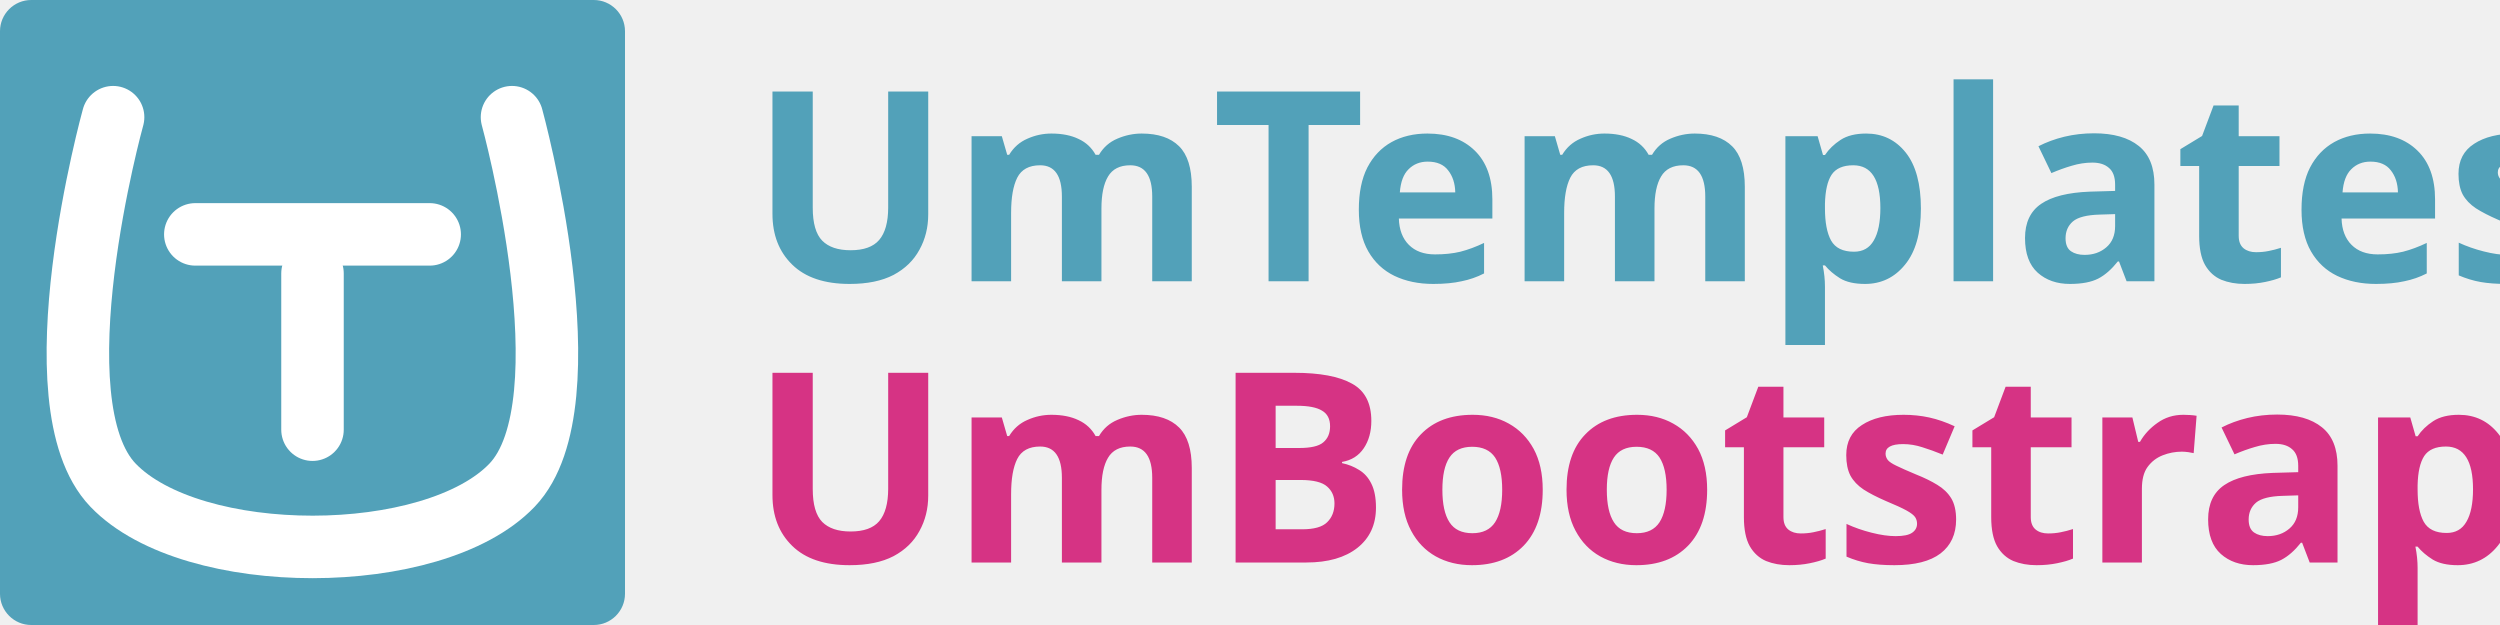
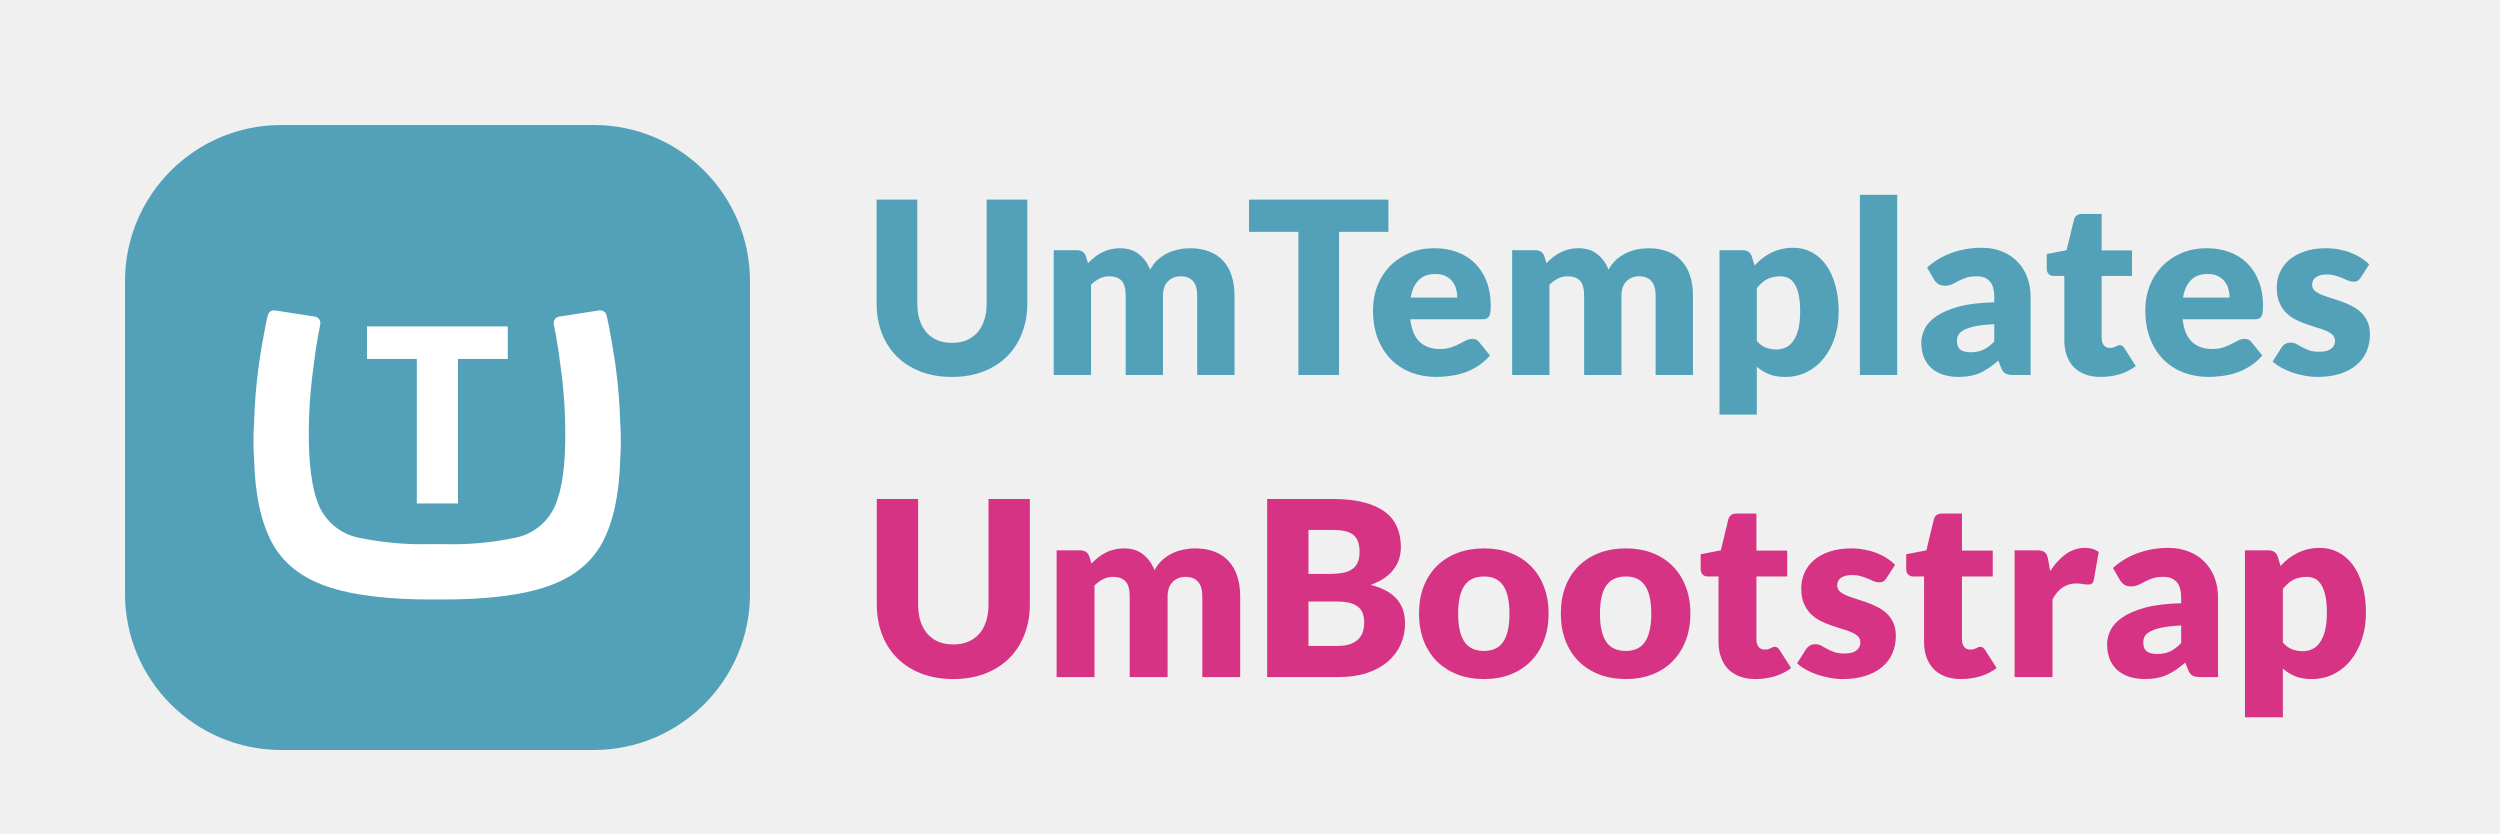
- <svg xmlns="http://www.w3.org/2000/svg" width="160" height="40" viewBox="0 0 160 40">
-   <defs>
-     <clipPath id="clip-path">
-       <rect id="Rectangle_5" data-name="Rectangle 5" width="40" height="40" />
-     </clipPath>
-     <clipPath id="clip-logo-umbootstrap">
-       <rect width="160" height="40" />
-     </clipPath>
-   </defs>
-   <g id="logo-umbootstrap" clip-path="url(#clip-logo-umbootstrap)">
-     <g id="favicon" clip-path="url(#clip-path)">
-       <rect id="Rectangle_4" data-name="Rectangle 4" width="40" height="40" rx="2" fill="#52a1b9" />
-       <path id="Path_3" data-name="Path 3" d="M1,0H16" transform="translate(11.5 15)" fill="none" stroke="#fff" stroke-linecap="round" stroke-width="4" />
-       <line id="Line_7" data-name="Line 7" y2="10" transform="translate(20 17.5)" fill="none" stroke="#fff" stroke-linecap="round" stroke-width="4" />
-       <path id="Path_2" data-name="Path 2" d="M1924.373-638s-5.073,18.277,0,23.555,20.5,5.25,25.53,0,0-23.555,0-23.555" transform="translate(-1917.135 645.5)" fill="none" stroke="#fff" stroke-linecap="round" stroke-width="4" />
-     </g>
-     <text id="UmBootstrap" transform="translate(48 36)" fill="#d63384" font-size="17" font-family="SegoeUI-Bold, Segoe UI" font-weight="700">
-       <tspan x="0" y="0">UmBootstrap</tspan>
-     </text>
-     <text id="UmTemplates" transform="translate(48 18)" fill="#52a1b9" font-size="17" font-family="SegoeUI-Bold, Segoe UI" font-weight="700">
-       <tspan x="0" y="0">UmTemplates</tspan>
-     </text>
-   </g>
+ <svg xmlns="http://www.w3.org/2000/svg" width="240" height="80" viewBox="0 0 240 80" fill="none">
+   <rect x="12" y="12" width="60" height="60" rx="15" fill="#52A1B9" />
+   <path d="M41.349 52.234C39.021 52.302 36.694 52.093 34.416 51.613C33.587 51.444 32.811 51.079 32.152 50.55C31.494 50.02 30.971 49.34 30.628 48.567C29.95 47.003 29.622 44.59 29.644 41.329C29.656 39.625 29.763 37.923 29.964 36.231C30.159 34.583 30.354 33.225 30.549 32.157L30.755 31.095C30.758 31.064 30.758 31.033 30.755 31.002C30.755 30.858 30.704 30.719 30.612 30.609C30.52 30.499 30.393 30.425 30.252 30.399L26.382 29.796H26.298C26.161 29.797 26.029 29.844 25.922 29.929C25.814 30.014 25.738 30.133 25.706 30.266C25.64 30.512 25.602 30.698 25.486 31.288C25.264 32.428 25.06 33.539 24.832 35.16C24.594 36.92 24.448 38.691 24.397 40.467C24.312 41.703 24.312 42.945 24.397 44.182C24.488 47.463 25.052 50.086 26.088 52.05C27.124 54.013 28.878 55.425 31.352 56.285C33.825 57.147 37.271 57.569 41.688 57.551H42.244C46.667 57.569 50.112 57.147 52.581 56.285C55.049 55.423 56.804 54.011 57.845 52.05C58.881 50.086 59.445 47.463 59.537 44.182C59.62 42.945 59.62 41.704 59.537 40.467C59.485 38.691 59.339 36.92 59.1 35.16C58.873 33.56 58.668 32.452 58.448 31.288C58.325 30.698 58.293 30.514 58.226 30.266C58.195 30.132 58.12 30.013 58.012 29.927C57.905 29.842 57.772 29.796 57.634 29.796H57.535L53.665 30.399C53.522 30.422 53.393 30.496 53.3 30.607C53.206 30.717 53.156 30.857 53.157 31.002C53.154 31.033 53.154 31.064 53.157 31.095L53.361 32.157C53.556 33.228 53.753 34.587 53.953 36.231C54.151 37.924 54.256 39.626 54.268 41.329C54.3 44.584 53.972 46.995 53.283 48.561C52.943 49.333 52.424 50.012 51.769 50.543C51.114 51.074 50.341 51.441 49.516 51.613C47.239 52.095 44.913 52.305 42.588 52.238L41.349 52.234Z" fill="white" />
+   <path d="M48.743 31.335V34.462H43.96V48.333H40.016V34.462H35.233V31.335H48.743Z" fill="white" />
+   <path d="M91.389 32.915C91.913 32.915 92.379 32.83 92.788 32.66C93.204 32.483 93.554 32.233 93.839 31.909C94.124 31.586 94.34 31.193 94.486 30.731C94.64 30.261 94.717 29.729 94.717 29.136V19.164H98.623V29.136C98.623 30.168 98.454 31.116 98.115 31.979C97.783 32.842 97.306 33.585 96.682 34.209C96.058 34.833 95.299 35.318 94.405 35.665C93.512 36.012 92.506 36.185 91.389 36.185C90.265 36.185 89.255 36.012 88.362 35.665C87.468 35.318 86.709 34.833 86.085 34.209C85.461 33.585 84.984 32.842 84.652 31.979C84.321 31.116 84.156 30.168 84.156 29.136V19.164H88.061V29.124C88.061 29.718 88.135 30.249 88.281 30.719C88.435 31.181 88.654 31.578 88.94 31.909C89.225 32.233 89.571 32.483 89.98 32.66C90.396 32.83 90.865 32.915 91.389 32.915ZM101.156 36V24.017H103.374C103.598 24.017 103.783 24.067 103.929 24.167C104.083 24.267 104.191 24.418 104.253 24.618L104.449 25.265C104.649 25.057 104.857 24.868 105.073 24.699C105.289 24.521 105.52 24.371 105.766 24.248C106.021 24.117 106.29 24.017 106.575 23.948C106.868 23.87 107.188 23.832 107.534 23.832C108.259 23.832 108.856 24.021 109.326 24.398C109.803 24.768 110.165 25.265 110.412 25.889C110.612 25.519 110.855 25.203 111.14 24.941C111.433 24.679 111.745 24.468 112.076 24.306C112.415 24.144 112.769 24.025 113.139 23.948C113.516 23.87 113.89 23.832 114.26 23.832C114.945 23.832 115.554 23.936 116.086 24.144C116.617 24.344 117.06 24.641 117.414 25.034C117.777 25.419 118.05 25.897 118.235 26.467C118.42 27.029 118.512 27.668 118.512 28.385V36H114.93V28.385C114.93 27.145 114.398 26.524 113.335 26.524C112.85 26.524 112.446 26.686 112.122 27.01C111.806 27.326 111.648 27.784 111.648 28.385V36H108.066V28.385C108.066 27.699 107.931 27.218 107.662 26.94C107.392 26.663 106.995 26.524 106.471 26.524C106.148 26.524 105.84 26.598 105.547 26.744C105.262 26.89 104.992 27.087 104.738 27.333V36H101.156ZM133.288 19.164V22.26H128.55V36H124.644V22.26H119.906V19.164H133.288ZM137.726 23.832C138.519 23.832 139.243 23.955 139.898 24.202C140.561 24.448 141.127 24.806 141.597 25.276C142.074 25.746 142.444 26.324 142.706 27.01C142.976 27.688 143.111 28.458 143.111 29.321C143.111 29.59 143.099 29.81 143.076 29.98C143.053 30.149 143.01 30.284 142.949 30.384C142.887 30.484 142.802 30.553 142.695 30.592C142.594 30.631 142.463 30.65 142.302 30.65H135.391C135.507 31.651 135.811 32.379 136.304 32.834C136.797 33.281 137.433 33.504 138.211 33.504C138.627 33.504 138.985 33.454 139.286 33.354C139.586 33.254 139.852 33.142 140.083 33.019C140.322 32.895 140.538 32.784 140.73 32.684C140.93 32.583 141.138 32.533 141.354 32.533C141.639 32.533 141.855 32.637 142.001 32.845L143.041 34.128C142.671 34.552 142.271 34.898 141.839 35.168C141.416 35.43 140.977 35.638 140.522 35.792C140.075 35.938 139.625 36.038 139.17 36.092C138.723 36.154 138.296 36.185 137.887 36.185C137.048 36.185 136.258 36.05 135.519 35.78C134.787 35.503 134.143 35.095 133.589 34.556C133.042 34.016 132.607 33.346 132.283 32.545C131.967 31.744 131.809 30.812 131.809 29.748C131.809 28.947 131.944 28.188 132.214 27.472C132.491 26.756 132.884 26.128 133.392 25.588C133.908 25.049 134.529 24.622 135.253 24.306C135.985 23.99 136.809 23.832 137.726 23.832ZM137.795 26.305C137.109 26.305 136.574 26.501 136.189 26.894C135.804 27.279 135.549 27.838 135.426 28.57H139.898C139.898 28.285 139.86 28.007 139.783 27.738C139.713 27.468 139.594 27.229 139.424 27.021C139.263 26.806 139.047 26.632 138.777 26.501C138.508 26.37 138.18 26.305 137.795 26.305ZM145.166 36V24.017H147.385C147.608 24.017 147.793 24.067 147.94 24.167C148.094 24.267 148.201 24.418 148.263 24.618L148.46 25.265C148.66 25.057 148.868 24.868 149.084 24.699C149.299 24.521 149.53 24.371 149.777 24.248C150.031 24.117 150.301 24.017 150.586 23.948C150.878 23.87 151.198 23.832 151.545 23.832C152.269 23.832 152.866 24.021 153.336 24.398C153.814 24.768 154.176 25.265 154.422 25.889C154.622 25.519 154.865 25.203 155.15 24.941C155.443 24.679 155.755 24.468 156.086 24.306C156.425 24.144 156.78 24.025 157.149 23.948C157.527 23.87 157.9 23.832 158.27 23.832C158.956 23.832 159.564 23.936 160.096 24.144C160.628 24.344 161.07 24.641 161.425 25.034C161.787 25.419 162.06 25.897 162.245 26.467C162.43 27.029 162.523 27.668 162.523 28.385V36H158.94V28.385C158.94 27.145 158.409 26.524 157.346 26.524C156.86 26.524 156.456 26.686 156.132 27.01C155.817 27.326 155.659 27.784 155.659 28.385V36H152.076V28.385C152.076 27.699 151.942 27.218 151.672 26.94C151.402 26.663 151.006 26.524 150.482 26.524C150.158 26.524 149.85 26.598 149.557 26.744C149.272 26.89 149.003 27.087 148.748 27.333V36H145.166ZM165.072 39.802V24.017H167.291C167.515 24.017 167.699 24.067 167.846 24.167C168 24.267 168.108 24.418 168.169 24.618L168.435 25.496C168.666 25.242 168.913 25.011 169.175 24.803C169.444 24.595 169.729 24.418 170.03 24.271C170.338 24.117 170.665 23.998 171.012 23.913C171.366 23.828 171.752 23.786 172.168 23.786C172.792 23.786 173.369 23.924 173.901 24.202C174.432 24.479 174.891 24.88 175.276 25.404C175.661 25.927 175.962 26.571 176.177 27.333C176.401 28.088 176.512 28.947 176.512 29.91C176.512 30.812 176.385 31.644 176.131 32.406C175.885 33.169 175.534 33.831 175.08 34.394C174.633 34.956 174.093 35.395 173.462 35.711C172.838 36.027 172.144 36.185 171.382 36.185C170.758 36.185 170.234 36.096 169.81 35.919C169.387 35.742 169.001 35.503 168.655 35.203V39.802H165.072ZM170.92 26.524C170.658 26.524 170.419 26.551 170.203 26.605C169.995 26.652 169.799 26.721 169.614 26.813C169.437 26.906 169.271 27.025 169.117 27.172C168.963 27.31 168.809 27.472 168.655 27.657V32.741C168.924 33.042 169.217 33.254 169.533 33.377C169.849 33.492 170.18 33.55 170.527 33.55C170.858 33.55 171.162 33.485 171.44 33.354C171.717 33.223 171.956 33.015 172.156 32.73C172.364 32.437 172.526 32.06 172.641 31.597C172.757 31.135 172.815 30.573 172.815 29.91C172.815 29.279 172.768 28.747 172.676 28.316C172.584 27.884 172.453 27.538 172.283 27.276C172.121 27.006 171.925 26.813 171.694 26.698C171.463 26.582 171.205 26.524 170.92 26.524ZM182.131 18.701V36H178.549V18.701H182.131ZM193.298 36C192.959 36 192.701 35.954 192.523 35.861C192.354 35.769 192.211 35.576 192.096 35.284L191.842 34.625C191.541 34.879 191.252 35.102 190.975 35.295C190.698 35.488 190.409 35.653 190.108 35.792C189.816 35.923 189.5 36.019 189.161 36.081C188.829 36.15 188.46 36.185 188.051 36.185C187.504 36.185 187.008 36.116 186.561 35.977C186.114 35.831 185.733 35.619 185.417 35.341C185.109 35.064 184.87 34.721 184.7 34.313C184.531 33.897 184.446 33.419 184.446 32.88C184.446 32.456 184.554 32.021 184.77 31.574C184.985 31.127 185.359 30.723 185.89 30.361C186.422 29.991 187.138 29.683 188.04 29.436C188.941 29.19 190.077 29.051 191.449 29.02V28.512C191.449 27.811 191.302 27.306 191.01 26.998C190.725 26.682 190.316 26.524 189.785 26.524C189.361 26.524 189.014 26.571 188.745 26.663C188.475 26.756 188.232 26.86 188.017 26.975C187.809 27.091 187.605 27.195 187.404 27.287C187.204 27.38 186.965 27.426 186.688 27.426C186.441 27.426 186.229 27.368 186.052 27.252C185.883 27.129 185.748 26.979 185.648 26.802L185.001 25.681C185.725 25.041 186.526 24.568 187.404 24.26C188.29 23.944 189.238 23.786 190.247 23.786C190.971 23.786 191.622 23.905 192.2 24.144C192.785 24.375 193.278 24.703 193.679 25.126C194.087 25.542 194.399 26.039 194.615 26.617C194.831 27.195 194.938 27.826 194.938 28.512V36H193.298ZM189.184 33.816C189.646 33.816 190.05 33.735 190.397 33.573C190.744 33.412 191.094 33.15 191.449 32.788V31.124C190.732 31.154 190.143 31.216 189.681 31.308C189.218 31.401 188.853 31.516 188.583 31.655C188.313 31.794 188.125 31.952 188.017 32.129C187.917 32.306 187.866 32.499 187.866 32.707C187.866 33.115 187.978 33.404 188.202 33.573C188.425 33.735 188.752 33.816 189.184 33.816ZM201.688 36.185C201.118 36.185 200.614 36.104 200.175 35.942C199.743 35.773 199.377 35.538 199.077 35.237C198.784 34.929 198.561 34.559 198.407 34.128C198.253 33.697 198.175 33.215 198.175 32.684V26.49H197.159C196.974 26.49 196.816 26.432 196.685 26.316C196.554 26.193 196.488 26.016 196.488 25.785V24.387L198.395 24.017L199.1 21.093C199.192 20.724 199.454 20.539 199.886 20.539H201.758V24.04H204.67V26.49H201.758V32.441C201.758 32.718 201.823 32.949 201.954 33.134C202.093 33.311 202.289 33.4 202.543 33.4C202.674 33.4 202.782 33.388 202.867 33.365C202.959 33.334 203.037 33.304 203.098 33.273C203.167 33.234 203.229 33.204 203.283 33.18C203.345 33.15 203.414 33.134 203.491 33.134C203.599 33.134 203.684 33.161 203.745 33.215C203.815 33.261 203.884 33.338 203.953 33.446L205.039 35.145C204.577 35.492 204.057 35.754 203.479 35.931C202.902 36.1 202.305 36.185 201.688 36.185ZM211.866 23.832C212.66 23.832 213.384 23.955 214.039 24.202C214.701 24.448 215.267 24.806 215.737 25.276C216.215 25.746 216.585 26.324 216.847 27.01C217.116 27.688 217.251 28.458 217.251 29.321C217.251 29.59 217.24 29.81 217.217 29.98C217.193 30.149 217.151 30.284 217.089 30.384C217.028 30.484 216.943 30.553 216.835 30.592C216.735 30.631 216.604 30.65 216.442 30.65H209.532C209.648 31.651 209.952 32.379 210.445 32.834C210.938 33.281 211.574 33.504 212.352 33.504C212.768 33.504 213.126 33.454 213.426 33.354C213.727 33.254 213.993 33.142 214.224 33.019C214.462 32.895 214.678 32.784 214.871 32.684C215.071 32.583 215.279 32.533 215.495 32.533C215.78 32.533 215.995 32.637 216.142 32.845L217.182 34.128C216.812 34.552 216.411 34.898 215.98 35.168C215.556 35.43 215.117 35.638 214.663 35.792C214.216 35.938 213.765 36.038 213.311 36.092C212.864 36.154 212.436 36.185 212.028 36.185C211.188 36.185 210.399 36.05 209.659 35.78C208.927 35.503 208.284 35.095 207.729 34.556C207.182 34.016 206.747 33.346 206.424 32.545C206.108 31.744 205.95 30.812 205.95 29.748C205.95 28.947 206.085 28.188 206.354 27.472C206.632 26.756 207.025 26.128 207.533 25.588C208.049 25.049 208.669 24.622 209.393 24.306C210.125 23.99 210.95 23.832 211.866 23.832ZM211.936 26.305C211.25 26.305 210.715 26.501 210.329 26.894C209.944 27.279 209.69 27.838 209.567 28.57H214.039C214.039 28.285 214 28.007 213.923 27.738C213.854 27.468 213.734 27.229 213.565 27.021C213.403 26.806 213.187 26.632 212.918 26.501C212.648 26.37 212.321 26.305 211.936 26.305ZM226.633 26.64C226.541 26.786 226.44 26.89 226.333 26.952C226.232 27.014 226.101 27.044 225.94 27.044C225.77 27.044 225.601 27.01 225.431 26.94C225.262 26.863 225.077 26.782 224.877 26.698C224.684 26.613 224.464 26.536 224.218 26.467C223.971 26.39 223.69 26.351 223.374 26.351C222.92 26.351 222.569 26.44 222.323 26.617C222.084 26.786 221.965 27.025 221.965 27.333C221.965 27.557 222.042 27.742 222.196 27.888C222.357 28.034 222.569 28.165 222.831 28.281C223.093 28.389 223.39 28.493 223.721 28.593C224.052 28.693 224.391 28.805 224.738 28.928C225.085 29.051 225.424 29.198 225.755 29.367C226.086 29.529 226.383 29.733 226.645 29.98C226.907 30.218 227.115 30.511 227.269 30.858C227.43 31.204 227.511 31.62 227.511 32.106C227.511 32.699 227.403 33.246 227.188 33.747C226.972 34.247 226.648 34.679 226.217 35.041C225.793 35.403 225.266 35.684 224.634 35.884C224.01 36.085 223.29 36.185 222.473 36.185C222.065 36.185 221.656 36.146 221.248 36.069C220.84 35.992 220.443 35.888 220.058 35.757C219.68 35.626 219.33 35.472 219.006 35.295C218.683 35.11 218.405 34.914 218.174 34.706L219.006 33.388C219.107 33.234 219.226 33.115 219.365 33.03C219.503 32.938 219.684 32.892 219.908 32.892C220.116 32.892 220.301 32.938 220.462 33.03C220.632 33.123 220.813 33.223 221.005 33.331C221.198 33.438 221.421 33.539 221.676 33.631C221.938 33.724 222.265 33.77 222.658 33.77C222.935 33.77 223.17 33.743 223.363 33.689C223.555 33.627 223.709 33.546 223.825 33.446C223.941 33.346 224.025 33.234 224.079 33.111C224.133 32.988 224.16 32.861 224.16 32.73C224.16 32.491 224.079 32.294 223.917 32.14C223.756 31.986 223.544 31.855 223.282 31.748C223.02 31.632 222.72 31.528 222.381 31.436C222.049 31.335 221.71 31.224 221.364 31.1C221.017 30.977 220.674 30.831 220.335 30.661C220.004 30.484 219.707 30.265 219.445 30.003C219.184 29.733 218.972 29.406 218.81 29.02C218.648 28.635 218.567 28.169 218.567 27.622C218.567 27.114 218.664 26.632 218.856 26.178C219.056 25.716 219.353 25.311 219.746 24.964C220.139 24.618 220.632 24.344 221.225 24.144C221.818 23.936 222.512 23.832 223.305 23.832C223.736 23.832 224.152 23.87 224.553 23.948C224.961 24.025 225.343 24.132 225.697 24.271C226.051 24.41 226.375 24.575 226.668 24.768C226.96 24.953 227.219 25.157 227.442 25.38L226.633 26.64Z" fill="#52A1B9" />
+   <path d="M91.519 61.867C92.05 61.867 92.524 61.781 92.938 61.609C93.361 61.429 93.717 61.175 94.006 60.846C94.296 60.518 94.515 60.119 94.663 59.65C94.82 59.172 94.898 58.633 94.898 58.03V47.904H98.864V58.03C98.864 59.078 98.692 60.041 98.347 60.917C98.011 61.793 97.526 62.548 96.893 63.181C96.259 63.815 95.488 64.308 94.581 64.66C93.674 65.012 92.653 65.188 91.519 65.188C90.376 65.188 89.352 65.012 88.444 64.66C87.537 64.308 86.766 63.815 86.133 63.181C85.499 62.548 85.014 61.793 84.678 60.917C84.341 60.041 84.173 59.078 84.173 58.03V47.904H88.139V58.019C88.139 58.621 88.214 59.161 88.362 59.638C88.519 60.107 88.742 60.51 89.031 60.846C89.32 61.175 89.672 61.429 90.087 61.609C90.51 61.781 90.987 61.867 91.519 61.867ZM101.435 65V52.832H103.688C103.915 52.832 104.103 52.883 104.252 52.985C104.408 53.087 104.517 53.239 104.58 53.442L104.78 54.099C104.983 53.888 105.194 53.697 105.413 53.525C105.632 53.345 105.867 53.192 106.117 53.067C106.375 52.934 106.649 52.832 106.939 52.762C107.236 52.684 107.56 52.645 107.912 52.645C108.648 52.645 109.254 52.836 109.731 53.219C110.216 53.595 110.584 54.099 110.834 54.733C111.037 54.358 111.284 54.037 111.573 53.771C111.871 53.505 112.187 53.29 112.524 53.126C112.868 52.961 113.228 52.84 113.603 52.762C113.986 52.684 114.366 52.645 114.741 52.645C115.438 52.645 116.056 52.75 116.595 52.961C117.135 53.165 117.585 53.466 117.945 53.865C118.312 54.256 118.59 54.741 118.778 55.32C118.965 55.891 119.059 56.54 119.059 57.268V65H115.422V57.268C115.422 56.008 114.882 55.379 113.803 55.379C113.31 55.379 112.899 55.543 112.571 55.871C112.25 56.192 112.09 56.657 112.09 57.268V65H108.452V57.268C108.452 56.571 108.315 56.083 108.041 55.801C107.768 55.519 107.365 55.379 106.833 55.379C106.504 55.379 106.191 55.453 105.894 55.601C105.605 55.75 105.331 55.95 105.073 56.2V65H101.435ZM121.648 65V47.904H127.938C129.119 47.904 130.124 48.014 130.953 48.233C131.782 48.452 132.459 48.761 132.983 49.16C133.507 49.559 133.887 50.044 134.121 50.615C134.364 51.186 134.485 51.823 134.485 52.527C134.485 52.91 134.43 53.282 134.321 53.642C134.211 53.994 134.039 54.326 133.804 54.639C133.57 54.952 133.269 55.238 132.901 55.496C132.533 55.746 132.091 55.965 131.575 56.153C132.701 56.427 133.535 56.873 134.074 57.49C134.614 58.101 134.884 58.887 134.884 59.849C134.884 60.576 134.743 61.253 134.461 61.879C134.18 62.505 133.765 63.052 133.218 63.522C132.678 63.983 132.009 64.347 131.211 64.613C130.413 64.871 129.502 65 128.477 65H121.648ZM125.614 57.749V62.008H128.407C128.931 62.008 129.357 61.941 129.686 61.809C130.022 61.675 130.284 61.503 130.472 61.292C130.66 61.081 130.789 60.842 130.859 60.576C130.93 60.31 130.965 60.041 130.965 59.767C130.965 59.454 130.922 59.172 130.836 58.922C130.758 58.672 130.617 58.461 130.413 58.288C130.218 58.116 129.956 57.983 129.627 57.889C129.299 57.796 128.884 57.749 128.383 57.749H125.614ZM125.614 55.097H127.679C128.118 55.097 128.513 55.066 128.865 55.003C129.217 54.94 129.514 54.831 129.756 54.674C130.007 54.518 130.194 54.303 130.32 54.029C130.452 53.755 130.519 53.411 130.519 52.996C130.519 52.59 130.468 52.253 130.366 51.987C130.265 51.714 130.108 51.495 129.897 51.33C129.686 51.166 129.416 51.049 129.087 50.978C128.767 50.908 128.383 50.873 127.938 50.873H125.614V55.097ZM142.47 52.645C143.393 52.645 144.234 52.789 144.992 53.079C145.751 53.368 146.4 53.783 146.94 54.322C147.488 54.862 147.91 55.519 148.207 56.294C148.512 57.06 148.665 57.925 148.665 58.887C148.665 59.857 148.512 60.733 148.207 61.515C147.91 62.289 147.488 62.95 146.94 63.498C146.4 64.038 145.751 64.456 144.992 64.754C144.234 65.043 143.393 65.188 142.47 65.188C141.539 65.188 140.69 65.043 139.923 64.754C139.165 64.456 138.508 64.038 137.952 63.498C137.405 62.95 136.978 62.289 136.673 61.515C136.376 60.733 136.227 59.857 136.227 58.887C136.227 57.925 136.376 57.06 136.673 56.294C136.978 55.519 137.405 54.862 137.952 54.322C138.508 53.783 139.165 53.368 139.923 53.079C140.69 52.789 141.539 52.645 142.47 52.645ZM142.47 62.489C143.307 62.489 143.921 62.196 144.312 61.609C144.711 61.014 144.91 60.115 144.91 58.91C144.91 57.706 144.711 56.81 144.312 56.223C143.921 55.637 143.307 55.343 142.47 55.343C141.609 55.343 140.979 55.637 140.581 56.223C140.182 56.81 139.982 57.706 139.982 58.91C139.982 60.115 140.182 61.014 140.581 61.609C140.979 62.196 141.609 62.489 142.47 62.489ZM156.082 52.645C157.005 52.645 157.846 52.789 158.605 53.079C159.364 53.368 160.013 53.783 160.553 54.322C161.1 54.862 161.523 55.519 161.82 56.294C162.125 57.06 162.278 57.925 162.278 58.887C162.278 59.857 162.125 60.733 161.82 61.515C161.523 62.289 161.1 62.95 160.553 63.498C160.013 64.038 159.364 64.456 158.605 64.754C157.846 65.043 157.005 65.188 156.082 65.188C155.152 65.188 154.303 65.043 153.536 64.754C152.777 64.456 152.12 64.038 151.565 63.498C151.017 62.95 150.591 62.289 150.286 61.515C149.989 60.733 149.84 59.857 149.84 58.887C149.84 57.925 149.989 57.06 150.286 56.294C150.591 55.519 151.017 54.862 151.565 54.322C152.12 53.783 152.777 53.368 153.536 53.079C154.303 52.789 155.152 52.645 156.082 52.645ZM156.082 62.489C156.919 62.489 157.533 62.196 157.925 61.609C158.324 61.014 158.523 60.115 158.523 58.91C158.523 57.706 158.324 56.81 157.925 56.223C157.533 55.637 156.919 55.343 156.082 55.343C155.222 55.343 154.592 55.637 154.193 56.223C153.794 56.81 153.595 57.706 153.595 58.91C153.595 60.115 153.794 61.014 154.193 61.609C154.592 62.196 155.222 62.489 156.082 62.489ZM168.545 65.188C167.966 65.188 167.454 65.106 167.008 64.941C166.57 64.769 166.199 64.531 165.894 64.226C165.596 63.913 165.369 63.537 165.213 63.099C165.057 62.661 164.978 62.172 164.978 61.633V55.343H163.946C163.758 55.343 163.598 55.285 163.465 55.167C163.332 55.042 163.265 54.862 163.265 54.627V53.208L165.201 52.832L165.917 49.864C166.011 49.488 166.277 49.3 166.715 49.3H168.616V52.856H171.573V55.343H168.616V61.386C168.616 61.668 168.682 61.902 168.815 62.09C168.956 62.27 169.155 62.36 169.414 62.36C169.547 62.36 169.656 62.348 169.742 62.325C169.836 62.294 169.914 62.262 169.977 62.231C170.047 62.192 170.11 62.16 170.165 62.137C170.227 62.106 170.298 62.09 170.376 62.09C170.485 62.09 170.571 62.117 170.634 62.172C170.704 62.219 170.775 62.297 170.845 62.407L171.948 64.132C171.479 64.484 170.951 64.75 170.364 64.93C169.777 65.102 169.171 65.188 168.545 65.188ZM181.109 55.496C181.016 55.644 180.914 55.75 180.804 55.813C180.703 55.875 180.57 55.907 180.405 55.907C180.233 55.907 180.061 55.871 179.889 55.801C179.717 55.723 179.529 55.641 179.326 55.554C179.13 55.468 178.907 55.39 178.657 55.32C178.407 55.242 178.121 55.203 177.801 55.203C177.339 55.203 176.983 55.292 176.733 55.472C176.49 55.644 176.369 55.887 176.369 56.2C176.369 56.427 176.447 56.614 176.604 56.763C176.768 56.912 176.983 57.045 177.249 57.162C177.515 57.272 177.816 57.377 178.153 57.479C178.489 57.581 178.833 57.694 179.185 57.819C179.537 57.944 179.881 58.093 180.218 58.265C180.554 58.429 180.855 58.636 181.121 58.887C181.387 59.129 181.598 59.426 181.755 59.779C181.919 60.131 182.001 60.553 182.001 61.046C182.001 61.648 181.892 62.203 181.673 62.712C181.454 63.22 181.125 63.658 180.687 64.026C180.257 64.394 179.721 64.679 179.08 64.883C178.446 65.086 177.715 65.188 176.885 65.188C176.471 65.188 176.056 65.149 175.642 65.07C175.227 64.992 174.824 64.887 174.433 64.754C174.05 64.621 173.694 64.464 173.365 64.284C173.037 64.097 172.755 63.897 172.52 63.686L173.365 62.348C173.467 62.192 173.588 62.071 173.729 61.984C173.87 61.891 174.054 61.844 174.28 61.844C174.492 61.844 174.679 61.891 174.844 61.984C175.016 62.078 175.2 62.18 175.395 62.289C175.591 62.399 175.818 62.501 176.076 62.595C176.342 62.688 176.674 62.735 177.073 62.735C177.355 62.735 177.593 62.708 177.789 62.653C177.984 62.591 178.141 62.509 178.258 62.407C178.376 62.305 178.462 62.192 178.516 62.067C178.571 61.941 178.598 61.812 178.598 61.679C178.598 61.437 178.516 61.237 178.352 61.081C178.188 60.925 177.973 60.792 177.707 60.682C177.441 60.565 177.136 60.459 176.791 60.365C176.455 60.264 176.111 60.15 175.759 60.025C175.407 59.9 175.059 59.751 174.715 59.579C174.378 59.399 174.077 59.176 173.811 58.91C173.545 58.636 173.33 58.304 173.166 57.913C173.002 57.522 172.919 57.048 172.919 56.493C172.919 55.977 173.017 55.488 173.213 55.026C173.416 54.557 173.717 54.146 174.116 53.794C174.515 53.442 175.016 53.165 175.618 52.961C176.22 52.75 176.924 52.645 177.73 52.645C178.168 52.645 178.591 52.684 178.997 52.762C179.412 52.84 179.799 52.95 180.159 53.09C180.519 53.231 180.847 53.399 181.145 53.595C181.442 53.783 181.704 53.99 181.931 54.217L181.109 55.496ZM188.277 65.188C187.698 65.188 187.186 65.106 186.74 64.941C186.302 64.769 185.93 64.531 185.625 64.226C185.328 63.913 185.101 63.537 184.945 63.099C184.788 62.661 184.71 62.172 184.71 61.633V55.343H183.677C183.49 55.343 183.329 55.285 183.196 55.167C183.063 55.042 182.997 54.862 182.997 54.627V53.208L184.933 52.832L185.649 49.864C185.743 49.488 186.008 49.3 186.447 49.3H188.347V52.856H191.304V55.343H188.347V61.386C188.347 61.668 188.414 61.902 188.547 62.09C188.688 62.27 188.887 62.36 189.145 62.36C189.278 62.36 189.388 62.348 189.474 62.325C189.568 62.294 189.646 62.262 189.708 62.231C189.779 62.192 189.841 62.16 189.896 62.137C189.959 62.106 190.029 62.09 190.107 62.09C190.217 62.09 190.303 62.117 190.366 62.172C190.436 62.219 190.506 62.297 190.577 62.407L191.68 64.132C191.21 64.484 190.682 64.75 190.096 64.93C189.509 65.102 188.903 65.188 188.277 65.188ZM193.402 65V52.832H195.561C195.741 52.832 195.89 52.848 196.007 52.879C196.132 52.91 196.234 52.961 196.312 53.032C196.398 53.094 196.461 53.18 196.5 53.29C196.547 53.399 196.586 53.532 196.617 53.689L196.816 54.827C197.262 54.139 197.763 53.595 198.318 53.196C198.874 52.797 199.48 52.598 200.137 52.598C200.692 52.598 201.138 52.731 201.475 52.996L201.005 55.672C200.974 55.836 200.911 55.953 200.818 56.024C200.724 56.086 200.599 56.118 200.442 56.118C200.309 56.118 200.153 56.102 199.973 56.071C199.793 56.032 199.566 56.012 199.292 56.012C198.338 56.012 197.587 56.52 197.039 57.537V65H193.402ZM211.268 65C210.924 65 210.662 64.953 210.482 64.859C210.31 64.765 210.165 64.57 210.048 64.272L209.79 63.604C209.485 63.862 209.191 64.089 208.91 64.284C208.628 64.48 208.335 64.648 208.03 64.789C207.732 64.922 207.412 65.02 207.067 65.082C206.731 65.153 206.356 65.188 205.941 65.188C205.386 65.188 204.881 65.117 204.427 64.977C203.974 64.828 203.586 64.613 203.266 64.331C202.953 64.05 202.71 63.702 202.538 63.287C202.366 62.864 202.28 62.38 202.28 61.832C202.28 61.402 202.39 60.96 202.609 60.506C202.828 60.052 203.207 59.642 203.747 59.274C204.287 58.898 205.014 58.586 205.929 58.335C206.844 58.085 207.998 57.944 209.391 57.913V57.397C209.391 56.685 209.242 56.172 208.945 55.859C208.655 55.539 208.241 55.379 207.701 55.379C207.271 55.379 206.919 55.425 206.645 55.519C206.371 55.613 206.125 55.719 205.906 55.836C205.695 55.953 205.487 56.059 205.284 56.153C205.081 56.247 204.838 56.294 204.556 56.294C204.306 56.294 204.091 56.235 203.911 56.118C203.739 55.992 203.602 55.84 203.5 55.66L202.843 54.522C203.579 53.873 204.392 53.392 205.284 53.079C206.183 52.758 207.146 52.598 208.17 52.598C208.906 52.598 209.567 52.719 210.153 52.961C210.748 53.196 211.248 53.529 211.655 53.959C212.07 54.381 212.387 54.886 212.606 55.472C212.825 56.059 212.934 56.7 212.934 57.397V65H211.268ZM207.091 62.782C207.56 62.782 207.971 62.7 208.323 62.536C208.675 62.372 209.031 62.106 209.391 61.738V60.048C208.663 60.08 208.065 60.142 207.595 60.236C207.126 60.33 206.755 60.447 206.481 60.588C206.207 60.729 206.015 60.889 205.906 61.069C205.804 61.249 205.753 61.445 205.753 61.656C205.753 62.071 205.867 62.364 206.094 62.536C206.32 62.7 206.653 62.782 207.091 62.782ZM215.517 68.86V52.832H217.77C217.997 52.832 218.184 52.883 218.333 52.985C218.49 53.087 218.599 53.239 218.662 53.442L218.932 54.334C219.166 54.076 219.417 53.841 219.682 53.63C219.956 53.419 220.246 53.239 220.551 53.09C220.864 52.934 221.196 52.813 221.548 52.727C221.908 52.641 222.299 52.598 222.721 52.598C223.355 52.598 223.942 52.738 224.482 53.02C225.021 53.302 225.487 53.708 225.878 54.24C226.269 54.772 226.574 55.425 226.793 56.2C227.02 56.966 227.133 57.839 227.133 58.816C227.133 59.732 227.004 60.576 226.746 61.351C226.496 62.125 226.14 62.798 225.678 63.369C225.225 63.94 224.677 64.386 224.036 64.707C223.402 65.027 222.698 65.188 221.924 65.188C221.29 65.188 220.758 65.098 220.328 64.918C219.898 64.738 219.506 64.496 219.154 64.19V68.86H215.517ZM221.454 55.379C221.188 55.379 220.946 55.406 220.727 55.461C220.516 55.508 220.316 55.578 220.128 55.672C219.948 55.766 219.78 55.887 219.624 56.035C219.467 56.176 219.311 56.341 219.154 56.528V61.691C219.428 61.996 219.725 62.211 220.046 62.337C220.367 62.454 220.703 62.513 221.055 62.513C221.392 62.513 221.701 62.446 221.982 62.313C222.264 62.18 222.506 61.969 222.71 61.679C222.921 61.382 223.085 60.999 223.203 60.529C223.32 60.06 223.379 59.489 223.379 58.816C223.379 58.175 223.332 57.635 223.238 57.197C223.144 56.759 223.011 56.407 222.839 56.141C222.675 55.867 222.475 55.672 222.24 55.554C222.006 55.437 221.744 55.379 221.454 55.379Z" fill="#D63384" />
</svg>
